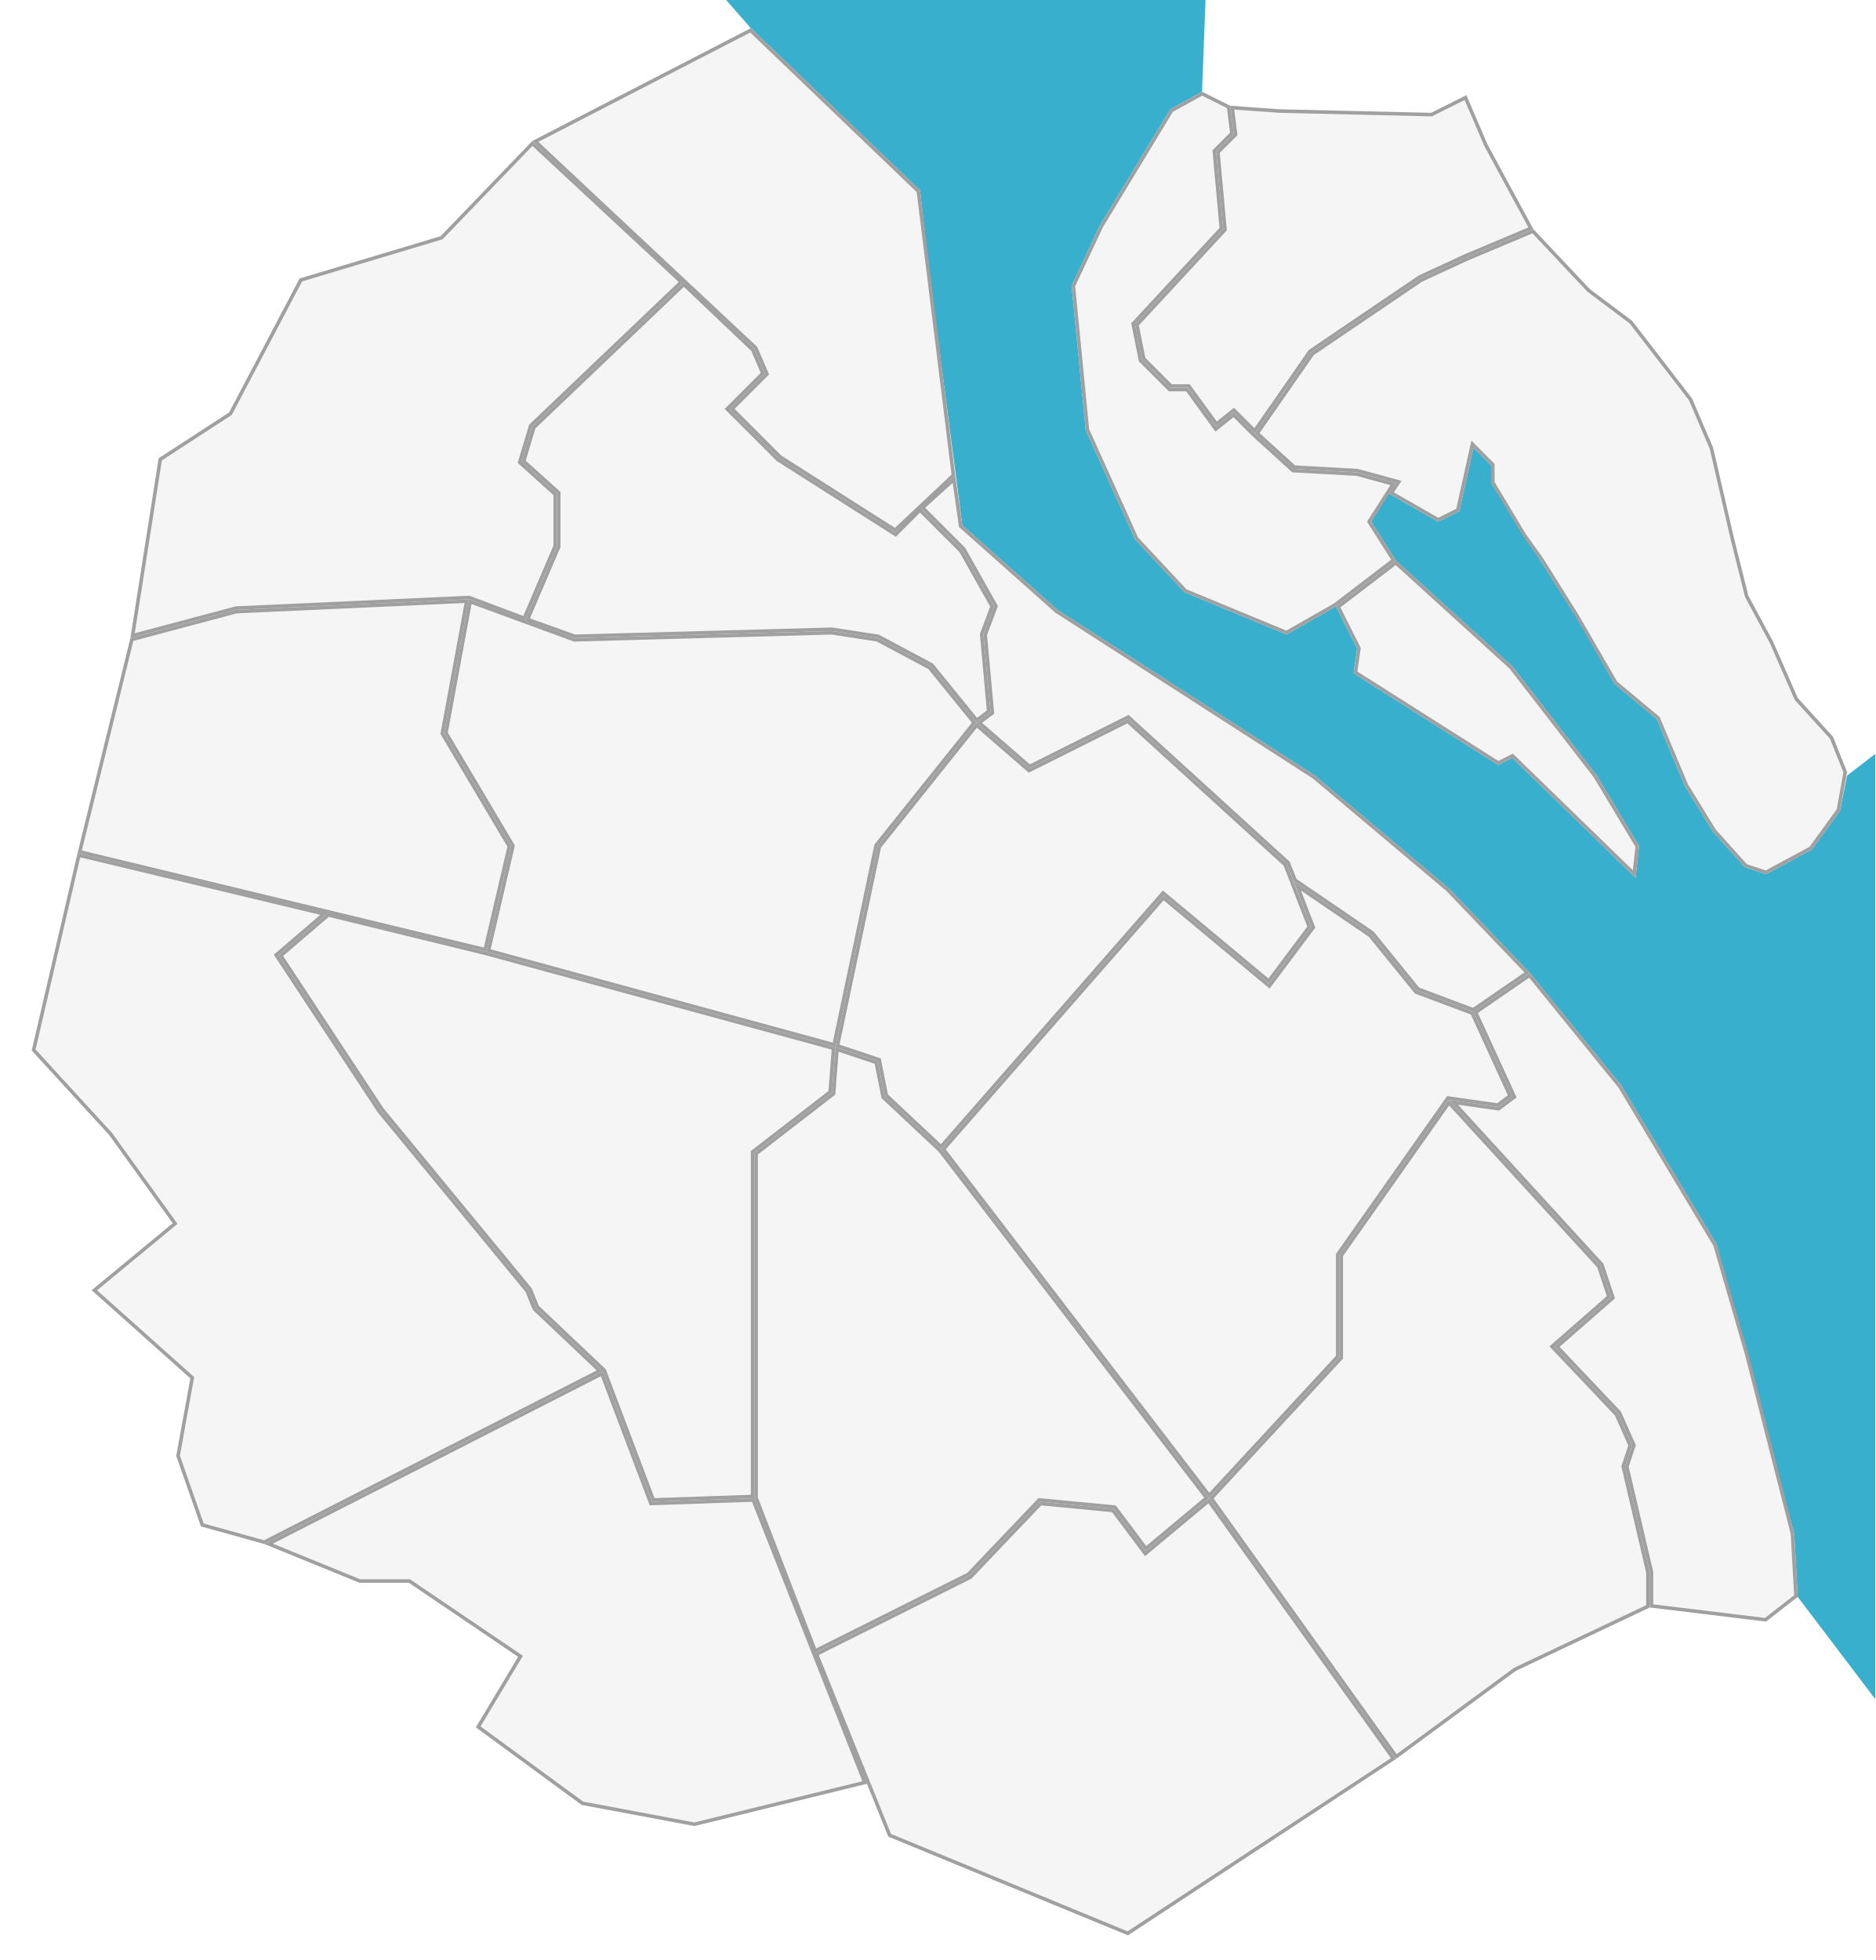
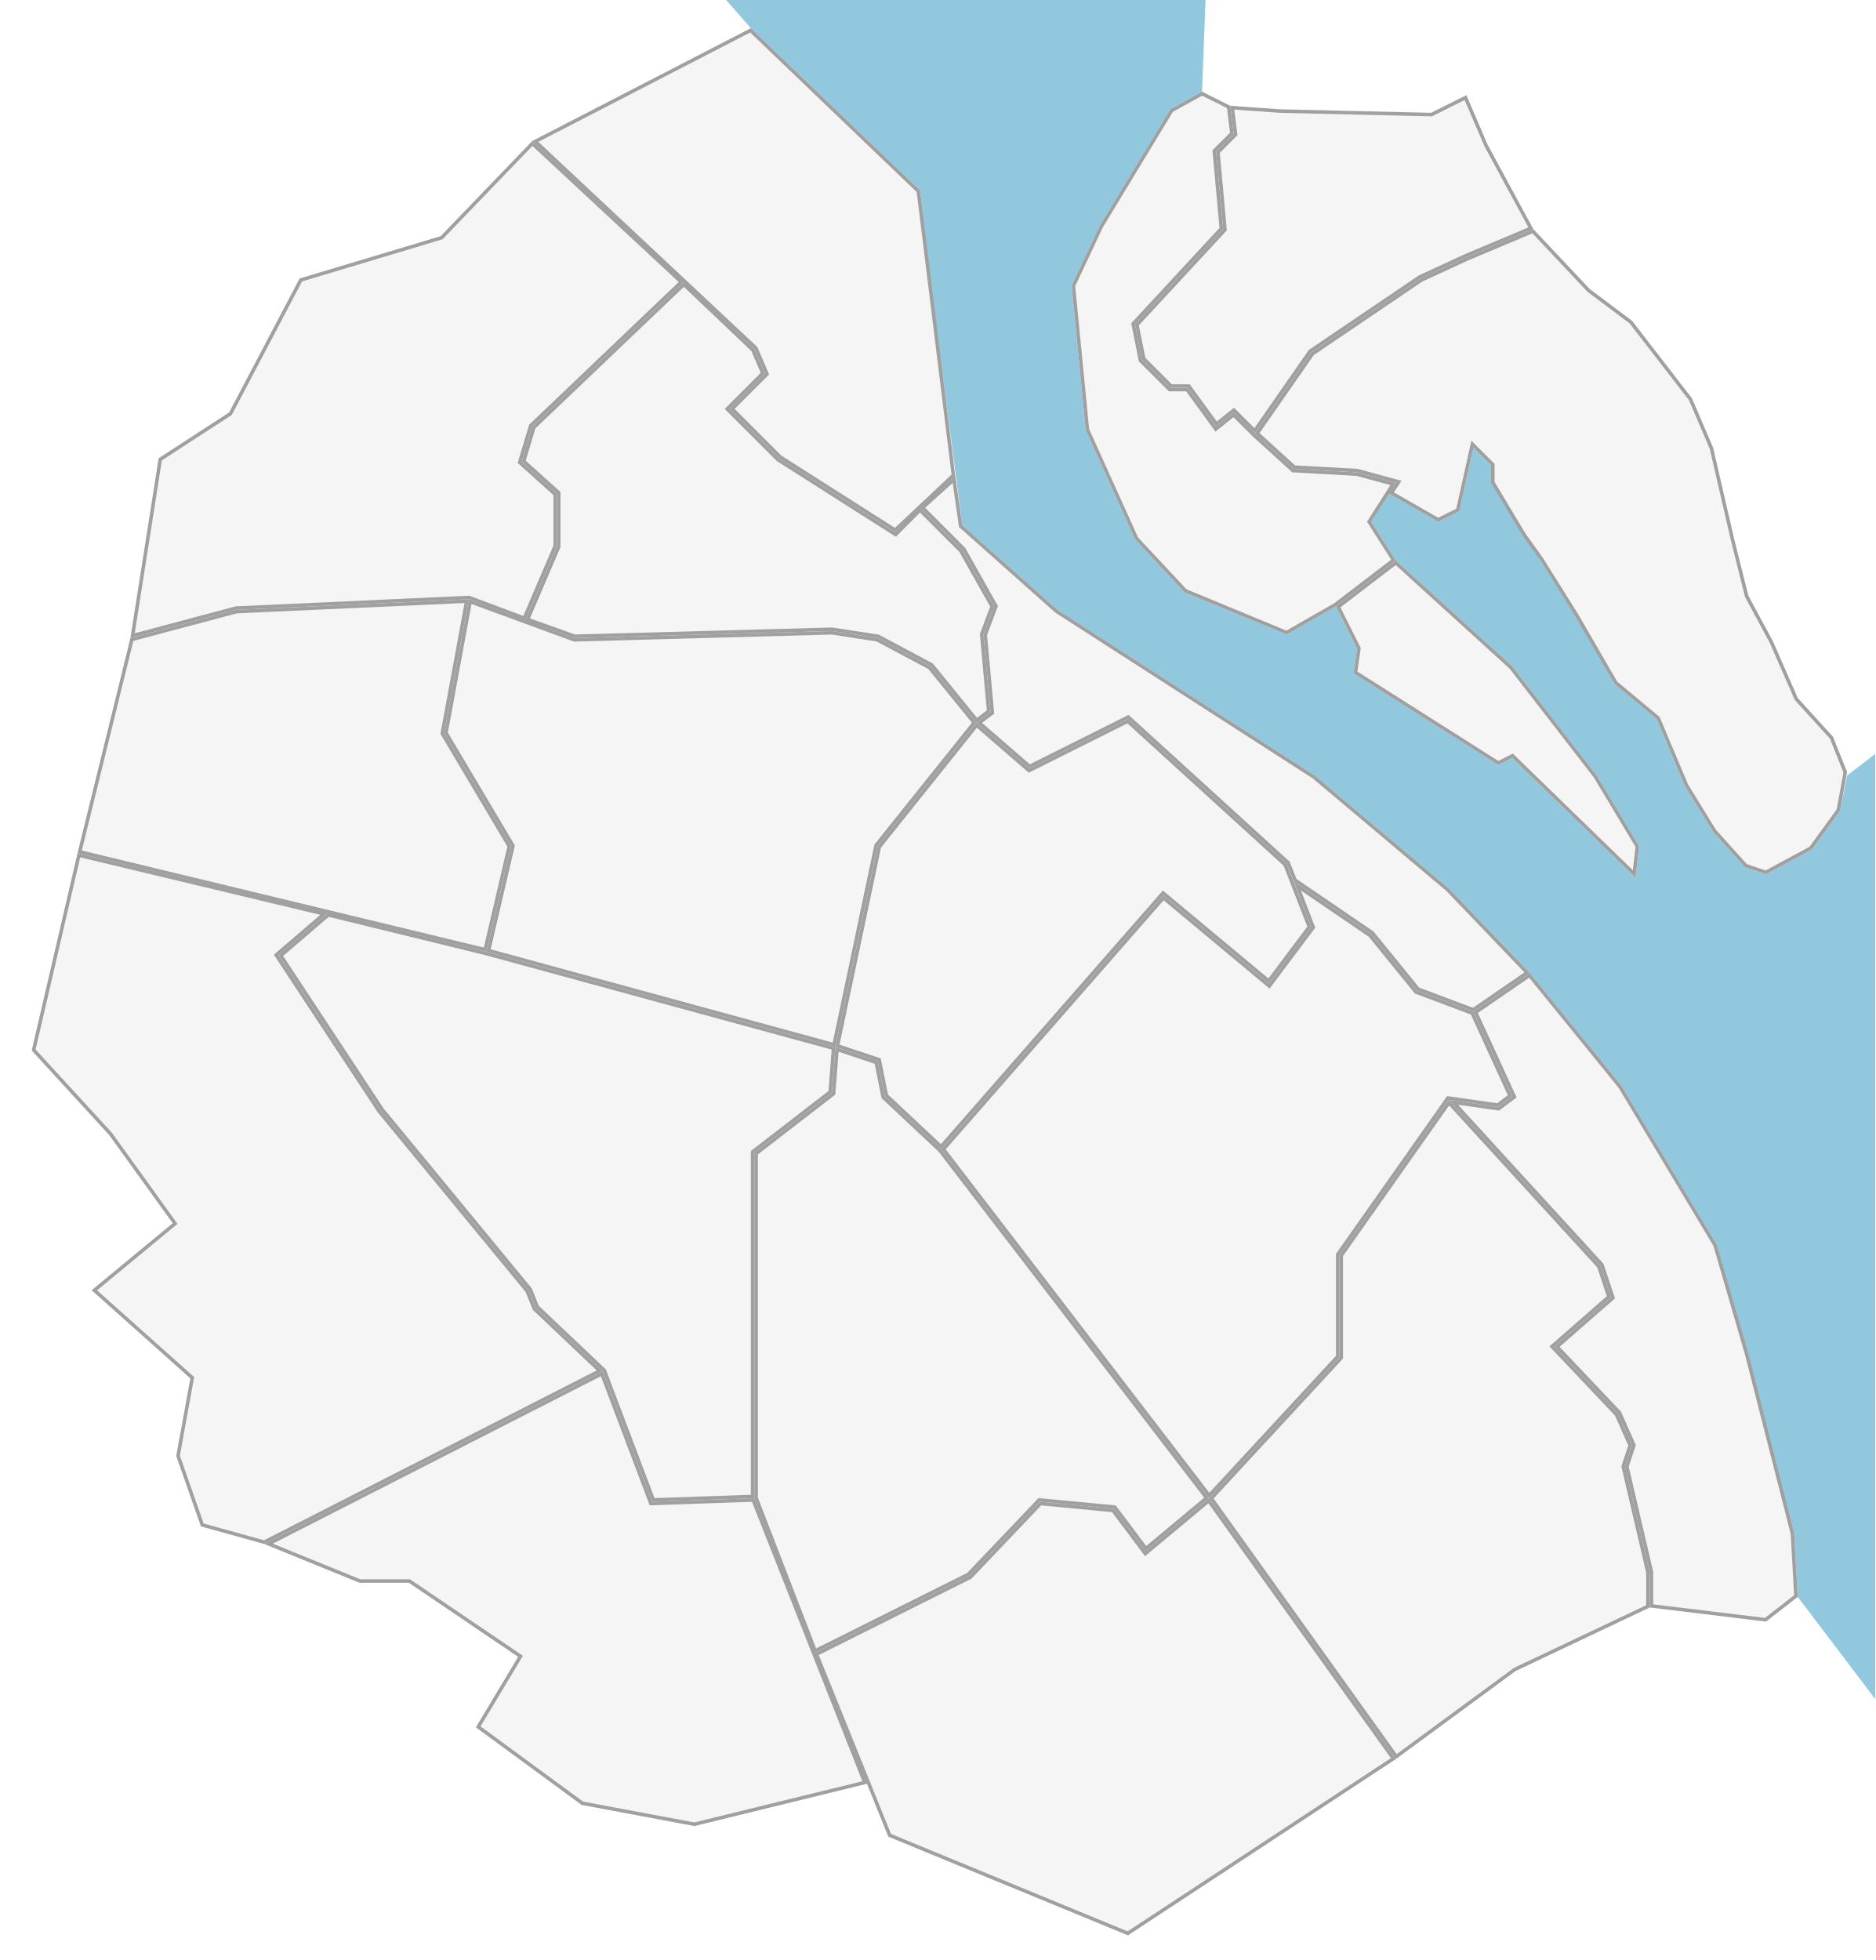
<svg xmlns="http://www.w3.org/2000/svg" width="266" height="278" viewBox="0 0 266 278" fill="none">
  <path d="M124.745 150.451L124.717 150.309L124.579 150.263L118.791 148.333L124.732 120.11L138.533 102.859L145.836 109.189L145.962 109.298L146.112 109.224L159.958 102.3L182.288 122.645L185.717 131.461L179.958 139.139L165.16 126.808L164.973 126.652L164.812 126.835L133.482 162.641L125.729 155.372L124.745 150.451Z" fill="#F5F5F5" stroke="#A0A0A0" stroke-width="0.5" />
  <path d="M175.248 18.969L174.786 15.271L181.482 15.749L181.482 15.75L181.494 15.75L202.994 16.25L203.056 16.251L203.112 16.224L207.875 13.842L210.77 20.599L210.775 20.609L210.78 20.619L217.149 32.377L207.903 36.27L207.903 36.27L207.895 36.273L201.395 39.273L201.377 39.282L201.36 39.293L185.86 49.793L185.821 49.819L185.795 49.857L177.965 61.112L175.177 58.323L175.019 58.165L174.844 58.305L172.548 60.141L168.702 54.853L168.627 54.75H168.5H166.104L162.23 50.877L161.27 46.076L173.683 32.67L173.759 32.588L173.749 32.477L172.76 21.594L175.177 19.177L175.263 19.09L175.248 18.969Z" fill="#F5F5F5" stroke="#A0A0A0" stroke-width="0.5" />
-   <path d="M130.5 27L106.5 4L103 0H171L170.5 13L166 15.5L156 32L152 40.5L154 61L161 76.5L168 84L182.5 90L189.5 86L192.5 92L192 95.5L212.5 108.5L214.5 107.5L232 124.5L232.5 120L226.5 110L214.5 94.5L198 79.5L194.5 74L197 70L204 74L207 72.5L209 63.5L211.5 66V68.5L218.5 79.5L224.5 89L229 97L235 102L239 111.5L243 118L247.5 123L250.5 124L257 120.5L261 115L262 110L266 106.925V241L255 226.5L254.5 217.5L246.5 188L243.5 176.5L230 154L217 138L205.5 126L186.5 110L150 86.5L136.5 74.5L132 40L130.5 27Z" fill="#38AFCD" />
+   <path d="M130.5 27L106.5 4L103 0H171L170.5 13L166 15.5L156 32L152 40.5L154 61L161 76.5L168 84L182.5 90L189.5 86L192.5 92L192 95.5L212.5 108.5L214.5 107.5L232 124.5L232.5 120L226.5 110L214.5 94.5L198 79.5L194.5 74L197 70L204 74L207 72.5L209 63.5L211.5 66V68.5L218.5 79.5L224.5 89L229 97L235 102L239 111.5L243 118L247.5 123L250.5 124L257 120.5L261 115L262 110L266 106.925V241L255 226.5L254.5 217.5L246.5 188L243.5 176.5L230 154L217 138L205.5 126L186.5 110L150 86.5L136.5 74.5L132 40L130.5 27Z" fill="#92C8DE" />
  <path d="M208.756 63.446L206.782 72.33L204.008 73.717L197.357 69.916L198.208 68.639L198.4 68.35L198.066 68.259L192.566 66.759L192.54 66.752L192.514 66.75L183.602 66.255L178.331 61.463L186.179 50.181L201.623 39.718L208.101 36.729L217.437 32.798L225.318 41.171L225.333 41.187L225.35 41.2L231.323 45.68L239.783 56.628L242.761 63.578L245.756 76.556L245.757 76.561L247.757 84.561L247.765 84.591L247.78 84.618L251.275 91.109L254.771 99.1L254.787 99.138L254.815 99.168L259.785 104.635L261.741 109.526L260.764 114.899L256.831 120.307L250.477 123.729L247.642 122.784L243.201 117.85L239.223 111.385L235.23 101.903L235.207 101.847L235.16 101.808L229.194 96.836L223.716 87.375L223.716 87.375L223.712 87.368L218.712 79.368L218.708 79.361L218.703 79.355L216.209 75.863L211.75 68.431V66V65.896L211.677 65.823L209.177 63.323L208.855 63.001L208.756 63.446Z" fill="#F5F5F5" stroke="#A0A0A0" stroke-width="0.5" />
  <path d="M232.242 120.056L231.808 123.965L214.674 107.321L214.547 107.197L214.388 107.276L212.515 108.213L192.27 95.375L192.747 92.035L192.759 91.958L192.724 91.888L189.816 86.073L197.986 79.825L214.316 94.67L226.293 110.141L232.242 120.056Z" fill="#F5F5F5" stroke="#A0A0A0" stroke-width="0.5" />
  <path d="M172.656 60.695L174.981 58.835L177.823 61.677L177.823 61.677L177.832 61.685L183.332 66.685L183.398 66.745L183.486 66.75L192.46 67.248L197.607 68.652L194.289 73.866L194.204 74L194.289 74.134L197.666 79.441L189.361 85.791L182.482 89.722L168.146 83.79L161.211 76.36L154.245 60.935L152.255 40.544L156.221 32.118L166.179 15.686L170.506 13.283L174.269 15.164L174.737 18.91L172.323 21.323L172.24 21.406L172.251 21.523L173.241 32.412L160.817 45.83L160.73 45.924L160.755 46.049L161.755 51.049L161.77 51.123L161.823 51.177L165.823 55.177L165.896 55.25H166H168.373L172.298 60.647L172.452 60.859L172.656 60.695Z" fill="#F5F5F5" stroke="#A0A0A0" stroke-width="0.5" />
  <path d="M92.266 213.088L92.33 213.256L92.509 213.25L106.832 212.756L122.662 252.825L98.493 258.744L82.602 255.765L67.832 244.933L73.714 235.129L73.836 234.926L73.64 234.793L58.14 224.293L58.077 224.25H58H51.049L38.1 218.974L85.365 194.85L92.266 213.088Z" fill="#F5F5F5" stroke="#A0A0A0" stroke-width="0.5" />
  <path d="M53.791 157.638L53.799 157.649L53.807 157.659L74.782 183.129L75.768 185.593L75.788 185.644L75.828 185.681L85.071 194.438L37.473 218.733L28.693 216.294L25.258 206.48L27.246 195.545L27.271 195.407L27.166 195.314L13.384 183.007L24.659 173.693L24.84 173.544L24.703 173.354L15.703 160.854L15.694 160.842L15.684 160.831L4.773 148.928L11.187 121.302L45.965 129.629L39.337 135.31L39.17 135.454L39.291 135.638L53.791 157.638Z" fill="#F5F5F5" stroke="#A0A0A0" stroke-width="0.5" />
  <path d="M214.65 155.7L214.811 155.579L214.727 155.396L209.315 143.587L216.951 138.337L229.795 154.144L243.269 176.601L247.759 192.066L254.252 217.538L254.743 226.383L250.428 229.739L234.25 227.778V223V222.971L234.243 222.943L230.76 208.012L231.737 205.079L231.768 204.987L231.728 204.898L229.728 200.398L229.711 200.359L229.681 200.328L220.86 191.017L228.665 184.188L228.79 184.079L228.737 183.921L227.237 179.421L227.22 179.37L227.184 179.331L206.156 156.346L212.465 157.247L212.567 157.262L212.65 157.2L214.65 155.7Z" fill="#F5F5F5" stroke="#A0A0A0" stroke-width="0.5" />
  <path d="M136.677 77.823L130.863 72.01L135.319 67.999L136.253 74.535L136.265 74.626L136.334 74.687L149.834 86.687L149.848 86.7L149.865 86.71L186.351 110.202L205.329 126.183L216.616 137.961L208.966 143.22L201.151 140.29L194.694 132.342L194.671 132.314L194.641 132.293L183.704 124.836L182.732 122.407L182.711 122.354L182.668 122.315L160.168 101.815L160.042 101.7L159.888 101.776L146.038 108.702L138.898 102.514L140.65 101.2L140.762 101.116L140.749 100.977L139.754 90.034L141.234 86.088L141.275 85.979L141.218 85.877L136.718 77.877L136.701 77.847L136.677 77.823Z" fill="#F5F5F5" stroke="#A0A0A0" stroke-width="0.5" />
  <path d="M81.54 90.249L74.835 87.854L79.23 77.599L79.25 77.551V77.5V70V69.889L79.167 69.814L74.285 65.42L75.72 60.635L97 40.345L106.79 49.646L108.204 52.943L103.323 57.823L103.146 58L103.323 58.177L110.323 65.177L110.343 65.196L110.366 65.211L126.866 75.711L127.035 75.819L127.177 75.677L130.5 72.354L136.299 78.153L140.725 86.021L139.266 89.912L139.246 89.966L139.251 90.023L140.238 100.884L138.542 102.156L132.194 94.342L132.162 94.303L132.118 94.279L124.618 90.279L124.58 90.259L124.538 90.253L118.038 89.253L118.016 89.249L117.993 89.25L81.54 90.249Z" fill="#F5F5F5" stroke="#A0A0A0" stroke-width="0.5" />
  <path d="M33.436 86.258L18.806 90.159L22.73 65.149L32.636 58.71L32.691 58.674L32.721 58.616L42.672 39.709L62.572 33.739L62.635 33.721L62.68 33.673L75.51 20.35L96.635 40.002L75.328 60.319L75.28 60.365L75.26 60.428L73.76 65.428L73.715 65.58L73.833 65.686L78.75 70.111V77.449L74.364 87.682L66.588 84.766L66.54 84.748L66.489 84.75L33.489 86.25L33.462 86.251L33.436 86.258Z" fill="#F5F5F5" stroke="#A0A0A0" stroke-width="0.5" />
  <path d="M137.612 223.724L137.651 223.704L137.681 223.672L147.597 213.26L157.866 214.238L162.3 220.15L162.458 220.361L162.66 220.192L171.453 212.864L197.645 249.434L159.973 274.219L126.192 260.309L115.818 234.62L137.612 223.724Z" fill="#F5F5F5" stroke="#A0A0A0" stroke-width="0.5" />
  <path d="M171.155 212.462L162.542 219.639L158.2 213.85L158.134 213.762L158.024 213.751L147.524 212.751L147.403 212.74L147.319 212.828L137.349 223.296L115.634 234.153L107.25 212.453V163.623L118.153 155.198L118.241 155.13L118.249 155.019L118.725 148.838L124.283 150.691L125.255 155.549L125.271 155.628L125.329 155.682L133.314 163.168L171.155 212.462Z" fill="#F5F5F5" stroke="#A0A0A0" stroke-width="0.5" />
  <path d="M62.754 103.955L62.737 104.047L62.785 104.128L72.234 120.041L68.814 134.698L11.303 120.816L18.707 90.703L33.538 86.749L66.197 85.264L62.754 103.955Z" fill="#F5F5F5" stroke="#A0A0A0" stroke-width="0.5" />
  <path d="M106.847 163.302L106.75 163.377V163.5V212.258L92.67 212.744L85.734 194.412L85.713 194.358L85.672 194.319L76.212 185.356L75.232 182.907L75.218 182.871L75.193 182.841L54.201 157.351L39.83 135.546L46.565 129.773L68.937 135.242L68.941 135.243L118.235 148.687L117.759 154.87L106.847 163.302Z" fill="#F5F5F5" stroke="#A0A0A0" stroke-width="0.5" />
  <path d="M107.23 49.401L107.209 49.353L107.171 49.318L75.93 20.06L106.456 4.304L130.263 27.119L135.236 67.405L126.97 75.185L110.657 64.804L103.854 58L108.677 53.177L108.796 53.057L108.73 52.901L107.23 49.401Z" fill="#F5F5F5" stroke="#A0A0A0" stroke-width="0.5" />
  <path d="M214.852 236.799L198.056 249.149L171.822 212.52L190.184 192.67L190.25 192.598V192.5V178.079L205.525 156.398L226.78 179.63L228.21 183.921L220.335 190.812L220.14 190.983L220.319 191.172L229.289 200.641L231.232 205.013L230.263 207.921L230.24 207.988L230.257 208.057L233.75 223.029V227.842L214.893 236.774L214.871 236.784L214.852 236.799Z" fill="#F5F5F5" stroke="#A0A0A0" stroke-width="0.5" />
  <path d="M124.305 119.844L124.268 119.89L124.255 119.948L118.31 148.189L69.298 134.822L72.743 120.057L72.766 119.959L72.715 119.872L63.263 103.953L66.692 85.337L81.414 90.735L81.459 90.751L81.507 90.75L117.984 89.751L124.42 90.741L131.838 94.697L138.179 102.501L124.305 119.844Z" fill="#F5F5F5" stroke="#A0A0A0" stroke-width="0.5" />
  <path d="M186.233 131.41L184.021 125.658L194.329 132.686L200.806 140.658L200.849 140.71L200.912 140.734L208.816 143.698L214.189 155.421L212.433 156.738L205.535 155.753L205.384 155.731L205.296 155.856L189.796 177.856L189.75 177.921V178V192.402L171.518 212.113L133.823 163.01L165.027 127.348L179.84 139.692L180.042 139.861L180.2 139.65L186.2 131.65L186.283 131.539L186.233 131.41Z" fill="#F5F5F5" stroke="#A0A0A0" stroke-width="0.5" />
</svg>
